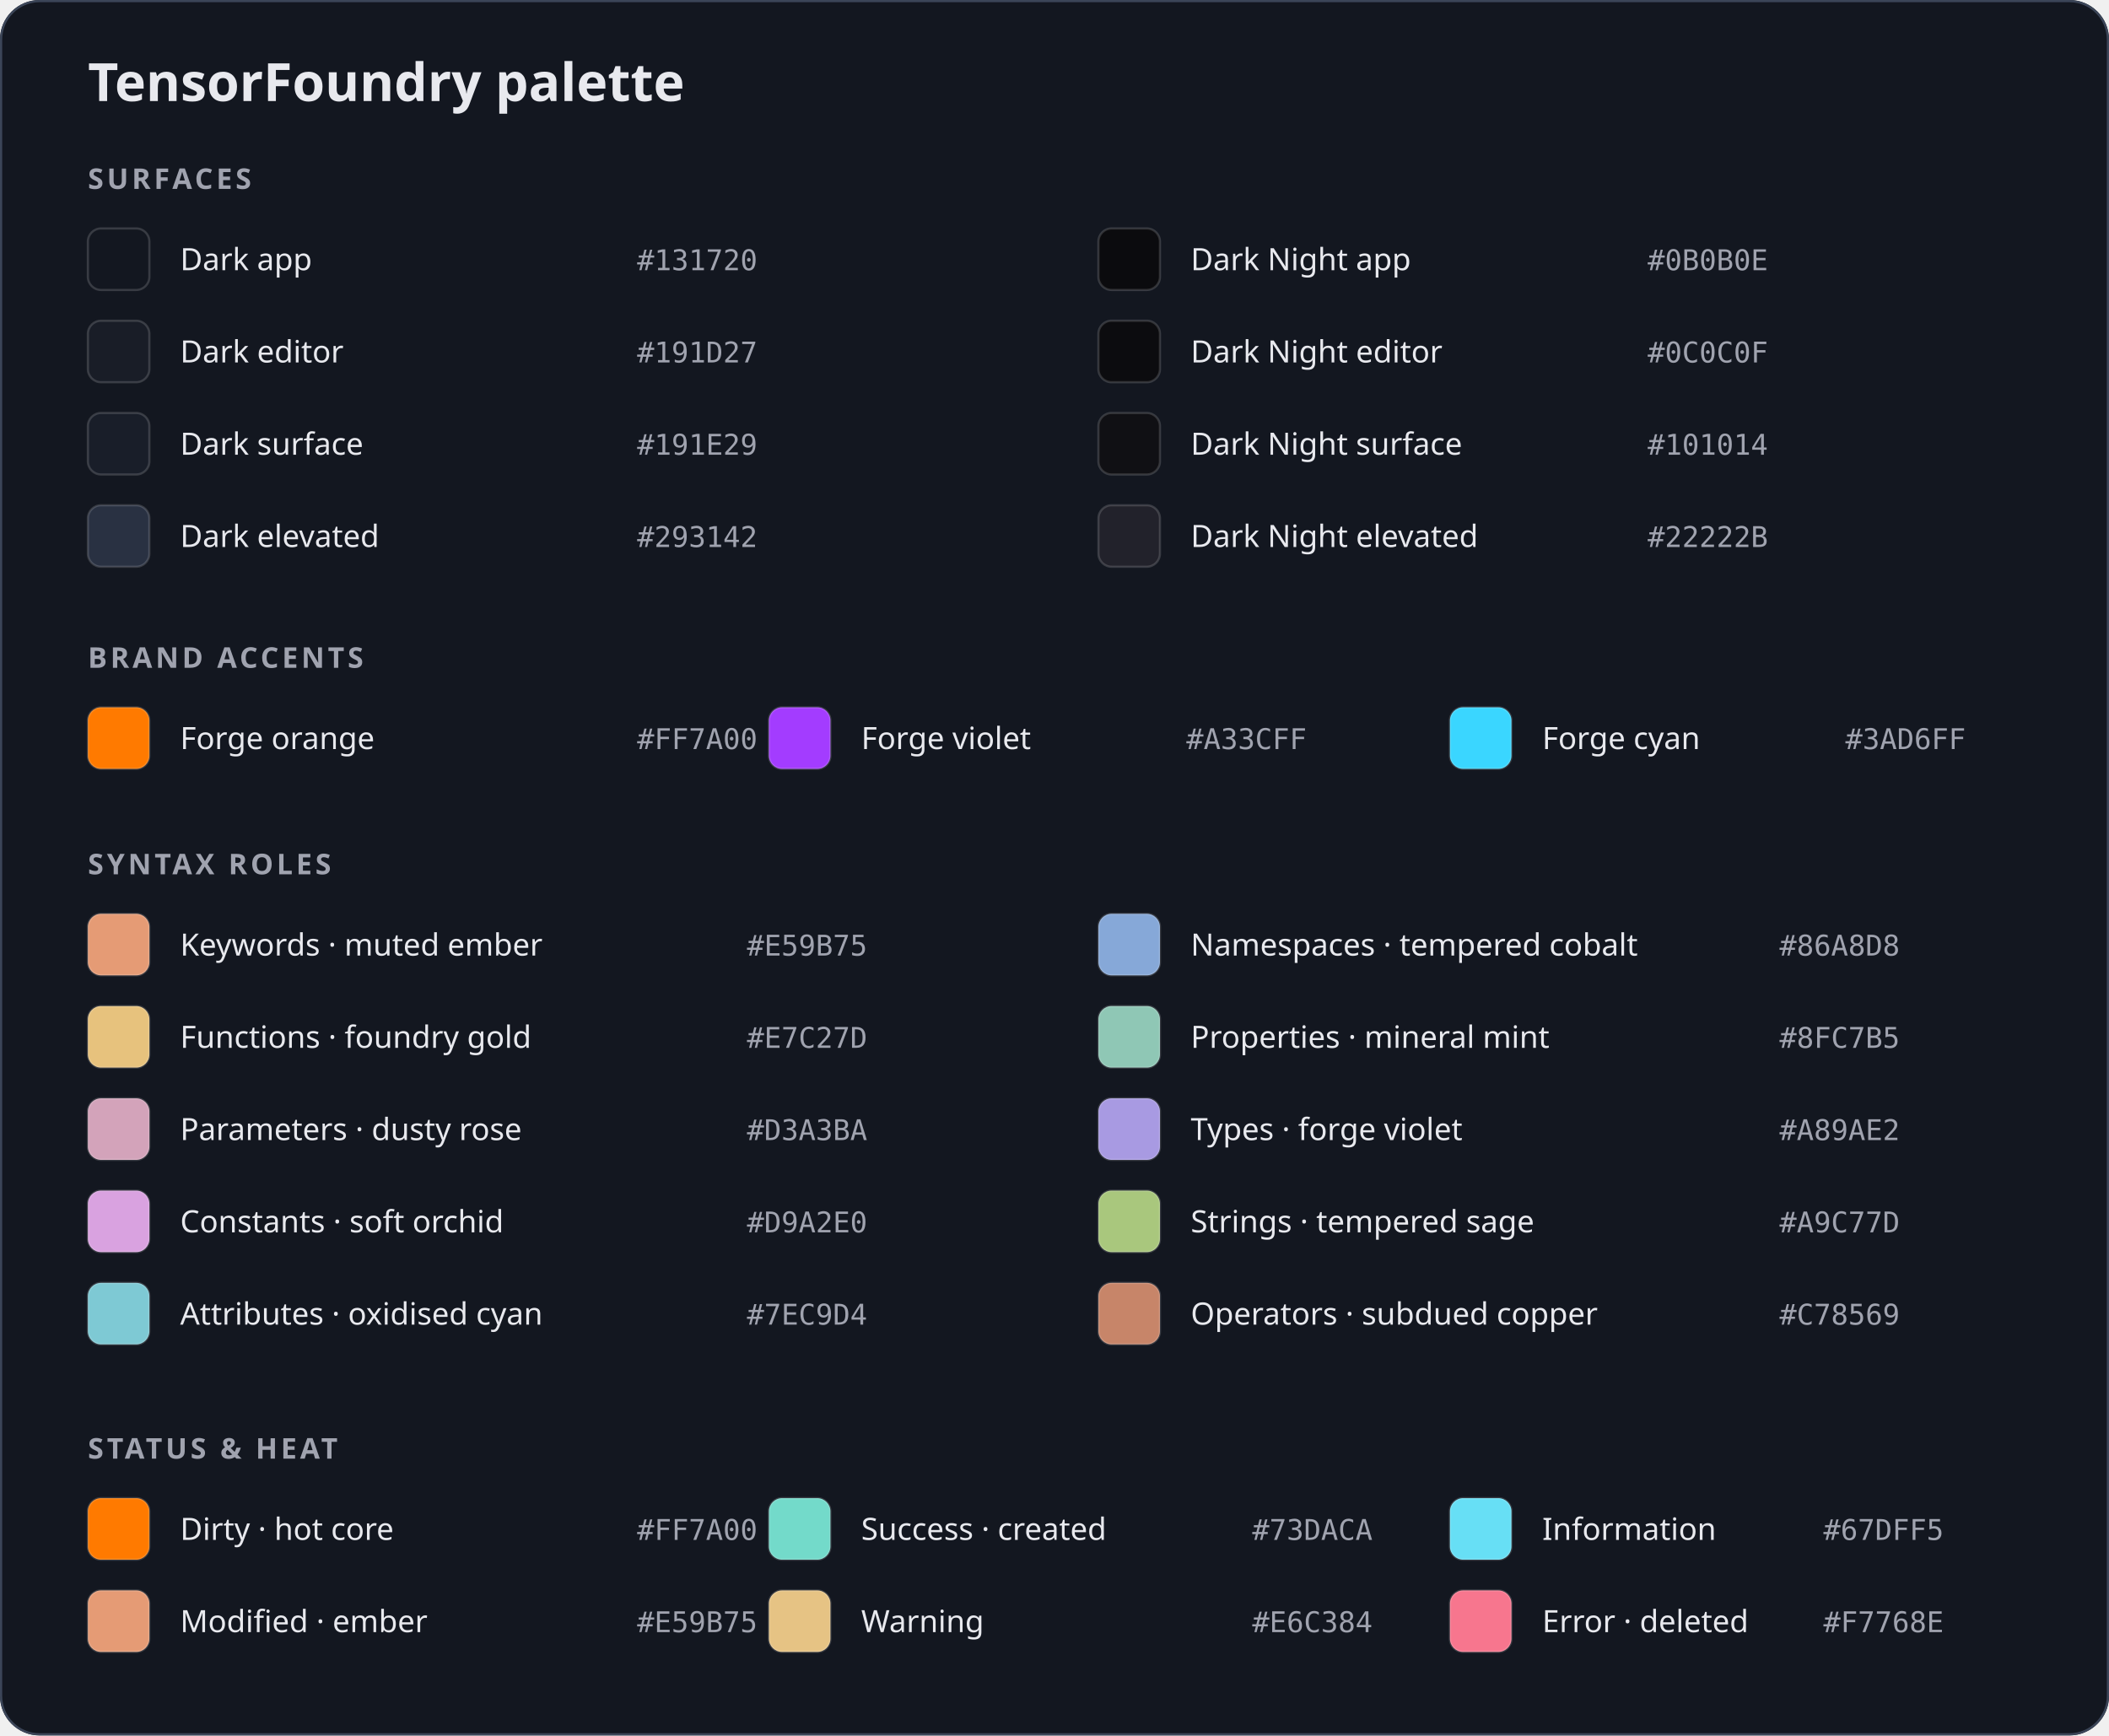
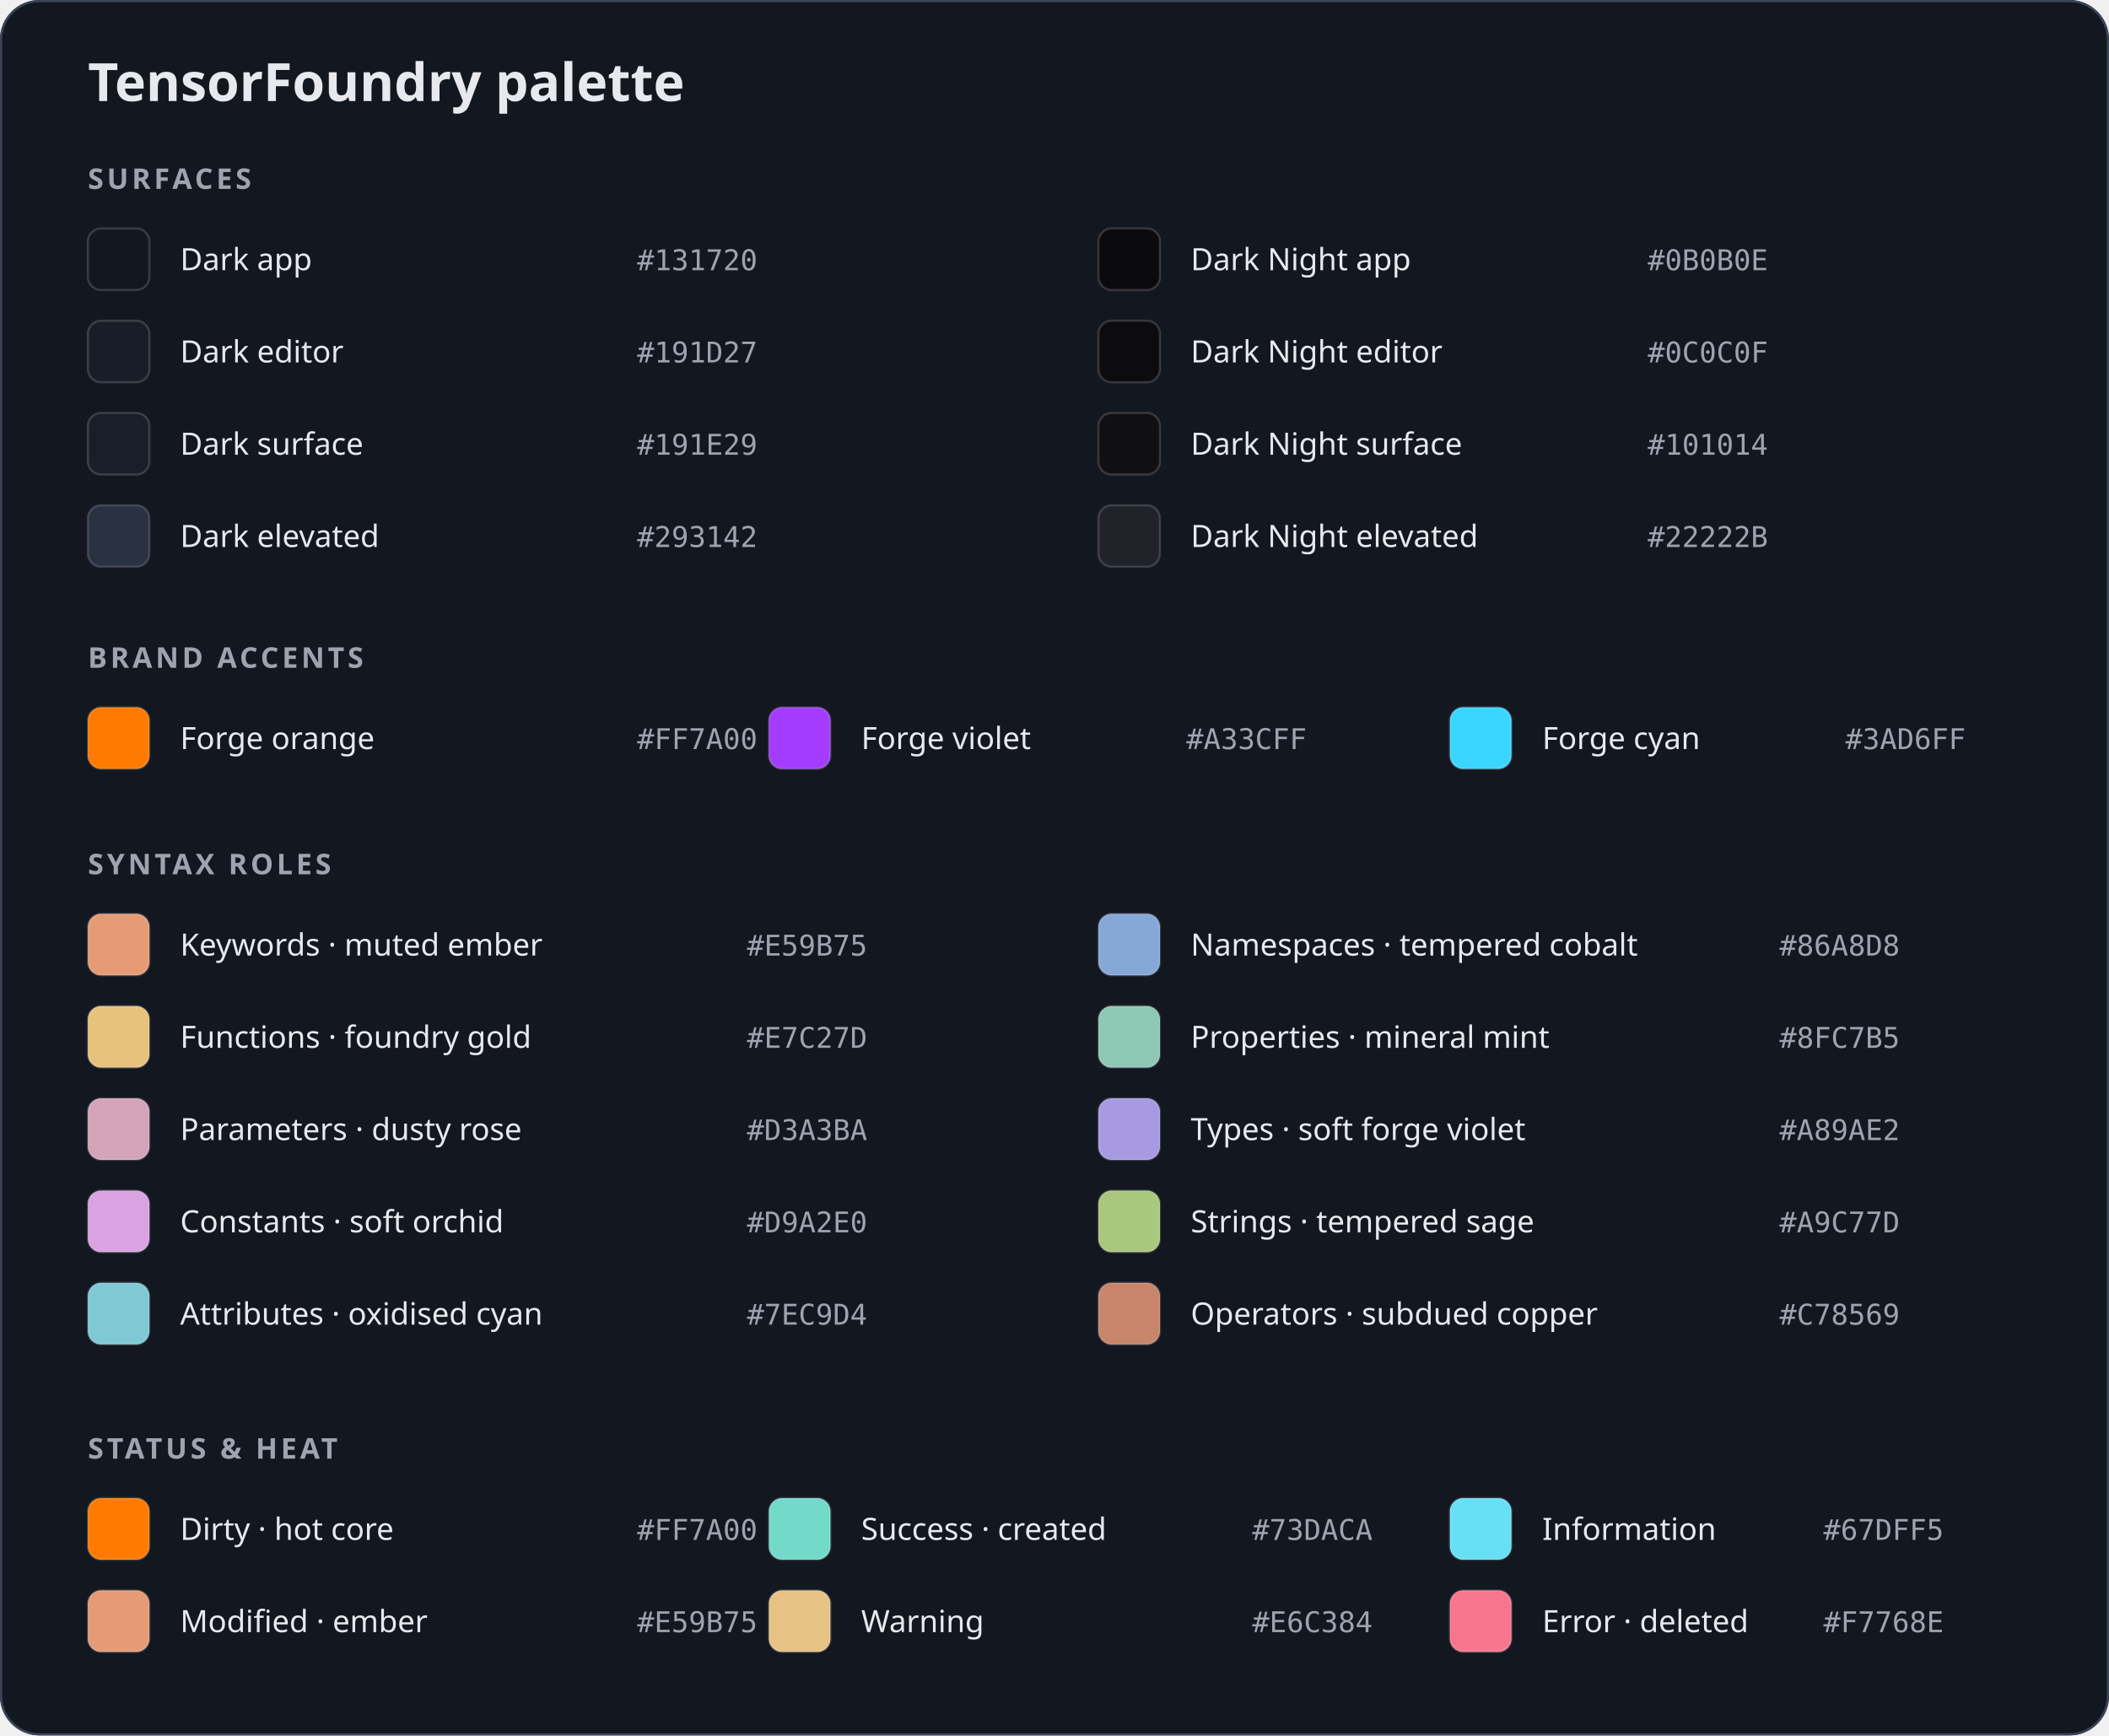
<svg xmlns="http://www.w3.org/2000/svg" width="960" height="790" viewBox="0 0 960 790" role="img" aria-labelledby="title description">
  <style>
    .heading { fill: #E8E9EE; font: 700 24px system-ui, sans-serif; }
    .section { fill: #A0A3AF; font: 700 13px system-ui, sans-serif; letter-spacing: 1.5px; }
    .role { fill: #E8E9EE; font: 500 14px system-ui, sans-serif; }
    .hex { fill: #A0A3AF; font: 13px ui-monospace, SFMono-Regular, Consolas, monospace; }
    .swatch { stroke: #FFFFFF; stroke-opacity: .16; }
  </style>
  <rect width="960" height="790" rx="18" fill="#131720" />
  <rect x=".5" y=".5" width="959" height="789" rx="17.5" fill="none" stroke="#3B4558" />
  <text class="heading" x="40" y="46">TensorFoundry palette</text>
  <text class="section" x="40" y="86">SURFACES</text>
  <g transform="translate(40 104)">
    <rect class="swatch" width="28" height="28" rx="6" fill="#131720" />
    <text class="role" x="42" y="19">Dark app</text>
    <text class="hex" x="250" y="19">#131720</text>
    <g transform="translate(0 42)">
      <rect class="swatch" width="28" height="28" rx="6" fill="#191D27" />
      <text class="role" x="42" y="19">Dark editor</text>
      <text class="hex" x="250" y="19">#191D27</text>
    </g>
    <g transform="translate(0 84)">
      <rect class="swatch" width="28" height="28" rx="6" fill="#191E29" />
      <text class="role" x="42" y="19">Dark surface</text>
      <text class="hex" x="250" y="19">#191E29</text>
    </g>
    <g transform="translate(0 126)">
      <rect class="swatch" width="28" height="28" rx="6" fill="#293142" />
      <text class="role" x="42" y="19">Dark elevated</text>
      <text class="hex" x="250" y="19">#293142</text>
    </g>
  </g>
  <g transform="translate(500 104)">
    <rect class="swatch" width="28" height="28" rx="6" fill="#0B0B0E" />
    <text class="role" x="42" y="19">Dark Night app</text>
    <text class="hex" x="250" y="19">#0B0B0E</text>
    <g transform="translate(0 42)">
      <rect class="swatch" width="28" height="28" rx="6" fill="#0C0C0F" />
      <text class="role" x="42" y="19">Dark Night editor</text>
      <text class="hex" x="250" y="19">#0C0C0F</text>
    </g>
    <g transform="translate(0 84)">
      <rect class="swatch" width="28" height="28" rx="6" fill="#101014" />
      <text class="role" x="42" y="19">Dark Night surface</text>
      <text class="hex" x="250" y="19">#101014</text>
    </g>
    <g transform="translate(0 126)">
      <rect class="swatch" width="28" height="28" rx="6" fill="#22222B" />
      <text class="role" x="42" y="19">Dark Night elevated</text>
      <text class="hex" x="250" y="19">#22222B</text>
    </g>
  </g>
  <text class="section" x="40" y="304">BRAND ACCENTS</text>
  <g transform="translate(40 322)">
    <rect class="swatch" width="28" height="28" rx="6" fill="#FF7A00" />
    <text class="role" x="42" y="19">Forge orange</text>
    <text class="hex" x="250" y="19">#FF7A00</text>
  </g>
  <g transform="translate(350 322)">
    <rect class="swatch" width="28" height="28" rx="6" fill="#A33CFF" />
    <text class="role" x="42" y="19">Forge violet</text>
    <text class="hex" x="190" y="19">#A33CFF</text>
  </g>
  <g transform="translate(660 322)">
    <rect class="swatch" width="28" height="28" rx="6" fill="#3AD6FF" />
    <text class="role" x="42" y="19">Forge cyan</text>
    <text class="hex" x="180" y="19">#3AD6FF</text>
  </g>
  <text class="section" x="40" y="398">SYNTAX ROLES</text>
  <g transform="translate(40 416)">
    <rect class="swatch" width="28" height="28" rx="6" fill="#E59B75" />
    <text class="role" x="42" y="19">Keywords · muted ember</text>
    <text class="hex" x="300" y="19">#E59B75</text>
    <g transform="translate(0 42)">
      <rect class="swatch" width="28" height="28" rx="6" fill="#E7C27D" />
      <text class="role" x="42" y="19">Functions · foundry gold</text>
      <text class="hex" x="300" y="19">#E7C27D</text>
    </g>
    <g transform="translate(0 84)">
      <rect class="swatch" width="28" height="28" rx="6" fill="#D3A3BA" />
      <text class="role" x="42" y="19">Parameters · dusty rose</text>
      <text class="hex" x="300" y="19">#D3A3BA</text>
    </g>
    <g transform="translate(0 126)">
      <rect class="swatch" width="28" height="28" rx="6" fill="#D9A2E0" />
      <text class="role" x="42" y="19">Constants · soft orchid</text>
      <text class="hex" x="300" y="19">#D9A2E0</text>
    </g>
    <g transform="translate(0 168)">
      <rect class="swatch" width="28" height="28" rx="6" fill="#7EC9D4" />
      <text class="role" x="42" y="19">Attributes · oxidised cyan</text>
      <text class="hex" x="300" y="19">#7EC9D4</text>
    </g>
  </g>
  <g transform="translate(500 416)">
    <rect class="swatch" width="28" height="28" rx="6" fill="#86A8D8" />
    <text class="role" x="42" y="19">Namespaces · tempered cobalt</text>
    <text class="hex" x="310" y="19">#86A8D8</text>
    <g transform="translate(0 42)">
      <rect class="swatch" width="28" height="28" rx="6" fill="#8FC7B5" />
      <text class="role" x="42" y="19">Properties · mineral mint</text>
      <text class="hex" x="310" y="19">#8FC7B5</text>
    </g>
    <g transform="translate(0 84)">
      <rect class="swatch" width="28" height="28" rx="6" fill="#A89AE2" />
-       <text class="role" x="42" y="19">Types · forge violet</text>
+       <text class="role" x="42" y="19">Types · soft forge violet</text>
      <text class="hex" x="310" y="19">#A89AE2</text>
    </g>
    <g transform="translate(0 126)">
      <rect class="swatch" width="28" height="28" rx="6" fill="#A9C77D" />
      <text class="role" x="42" y="19">Strings · tempered sage</text>
      <text class="hex" x="310" y="19">#A9C77D</text>
    </g>
    <g transform="translate(0 168)">
      <rect class="swatch" width="28" height="28" rx="6" fill="#C78569" />
      <text class="role" x="42" y="19">Operators · subdued copper</text>
      <text class="hex" x="310" y="19">#C78569</text>
    </g>
  </g>
  <text class="section" x="40" y="664">STATUS &amp; HEAT</text>
  <g transform="translate(40 682)">
    <rect class="swatch" width="28" height="28" rx="6" fill="#FF7A00" />
    <text class="role" x="42" y="19">Dirty · hot core</text>
    <text class="hex" x="250" y="19">#FF7A00</text>
    <g transform="translate(0 42)">
      <rect class="swatch" width="28" height="28" rx="6" fill="#E59B75" />
      <text class="role" x="42" y="19">Modified · ember</text>
      <text class="hex" x="250" y="19">#E59B75</text>
    </g>
  </g>
  <g transform="translate(350 682)">
    <rect class="swatch" width="28" height="28" rx="6" fill="#73DACA" />
    <text class="role" x="42" y="19">Success · created</text>
    <text class="hex" x="220" y="19">#73DACA</text>
    <g transform="translate(0 42)">
      <rect class="swatch" width="28" height="28" rx="6" fill="#E6C384" />
      <text class="role" x="42" y="19">Warning</text>
      <text class="hex" x="220" y="19">#E6C384</text>
    </g>
  </g>
  <g transform="translate(660 682)">
    <rect class="swatch" width="28" height="28" rx="6" fill="#67DFF5" />
    <text class="role" x="42" y="19">Information</text>
    <text class="hex" x="170" y="19">#67DFF5</text>
    <g transform="translate(0 42)">
      <rect class="swatch" width="28" height="28" rx="6" fill="#F7768E" />
      <text class="role" x="42" y="19">Error · deleted</text>
      <text class="hex" x="170" y="19">#F7768E</text>
    </g>
  </g>
</svg>
